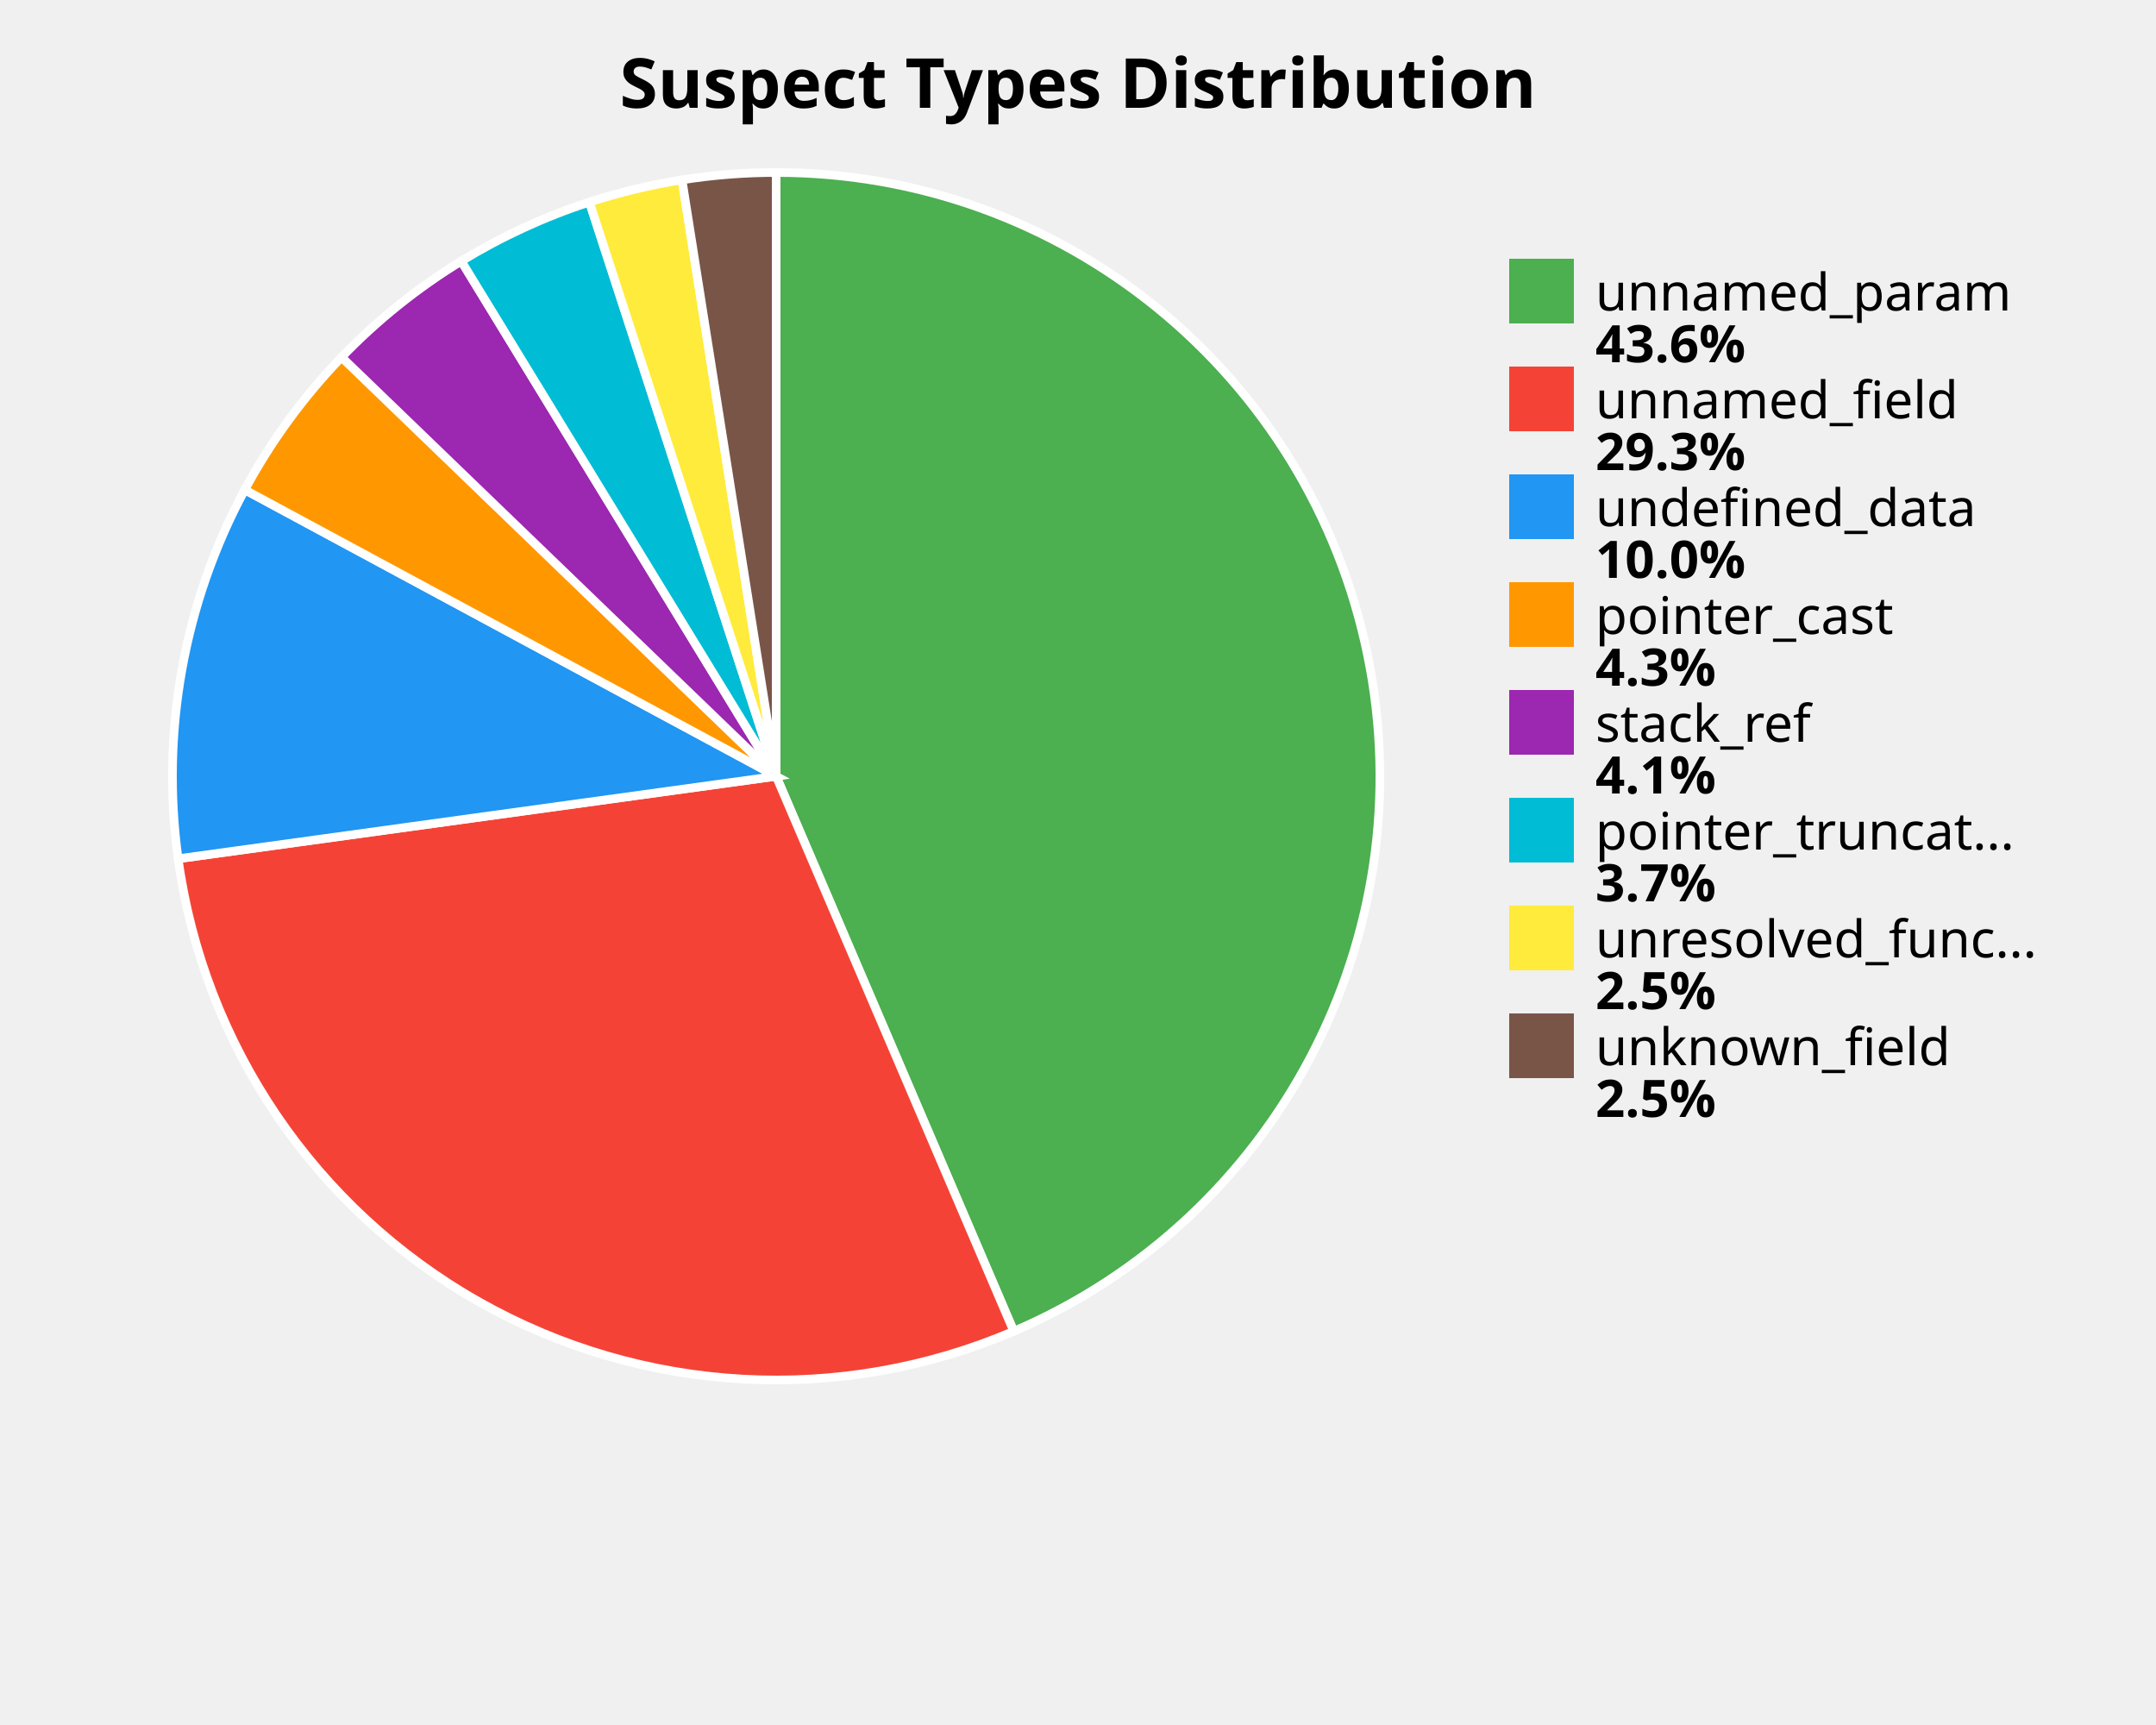
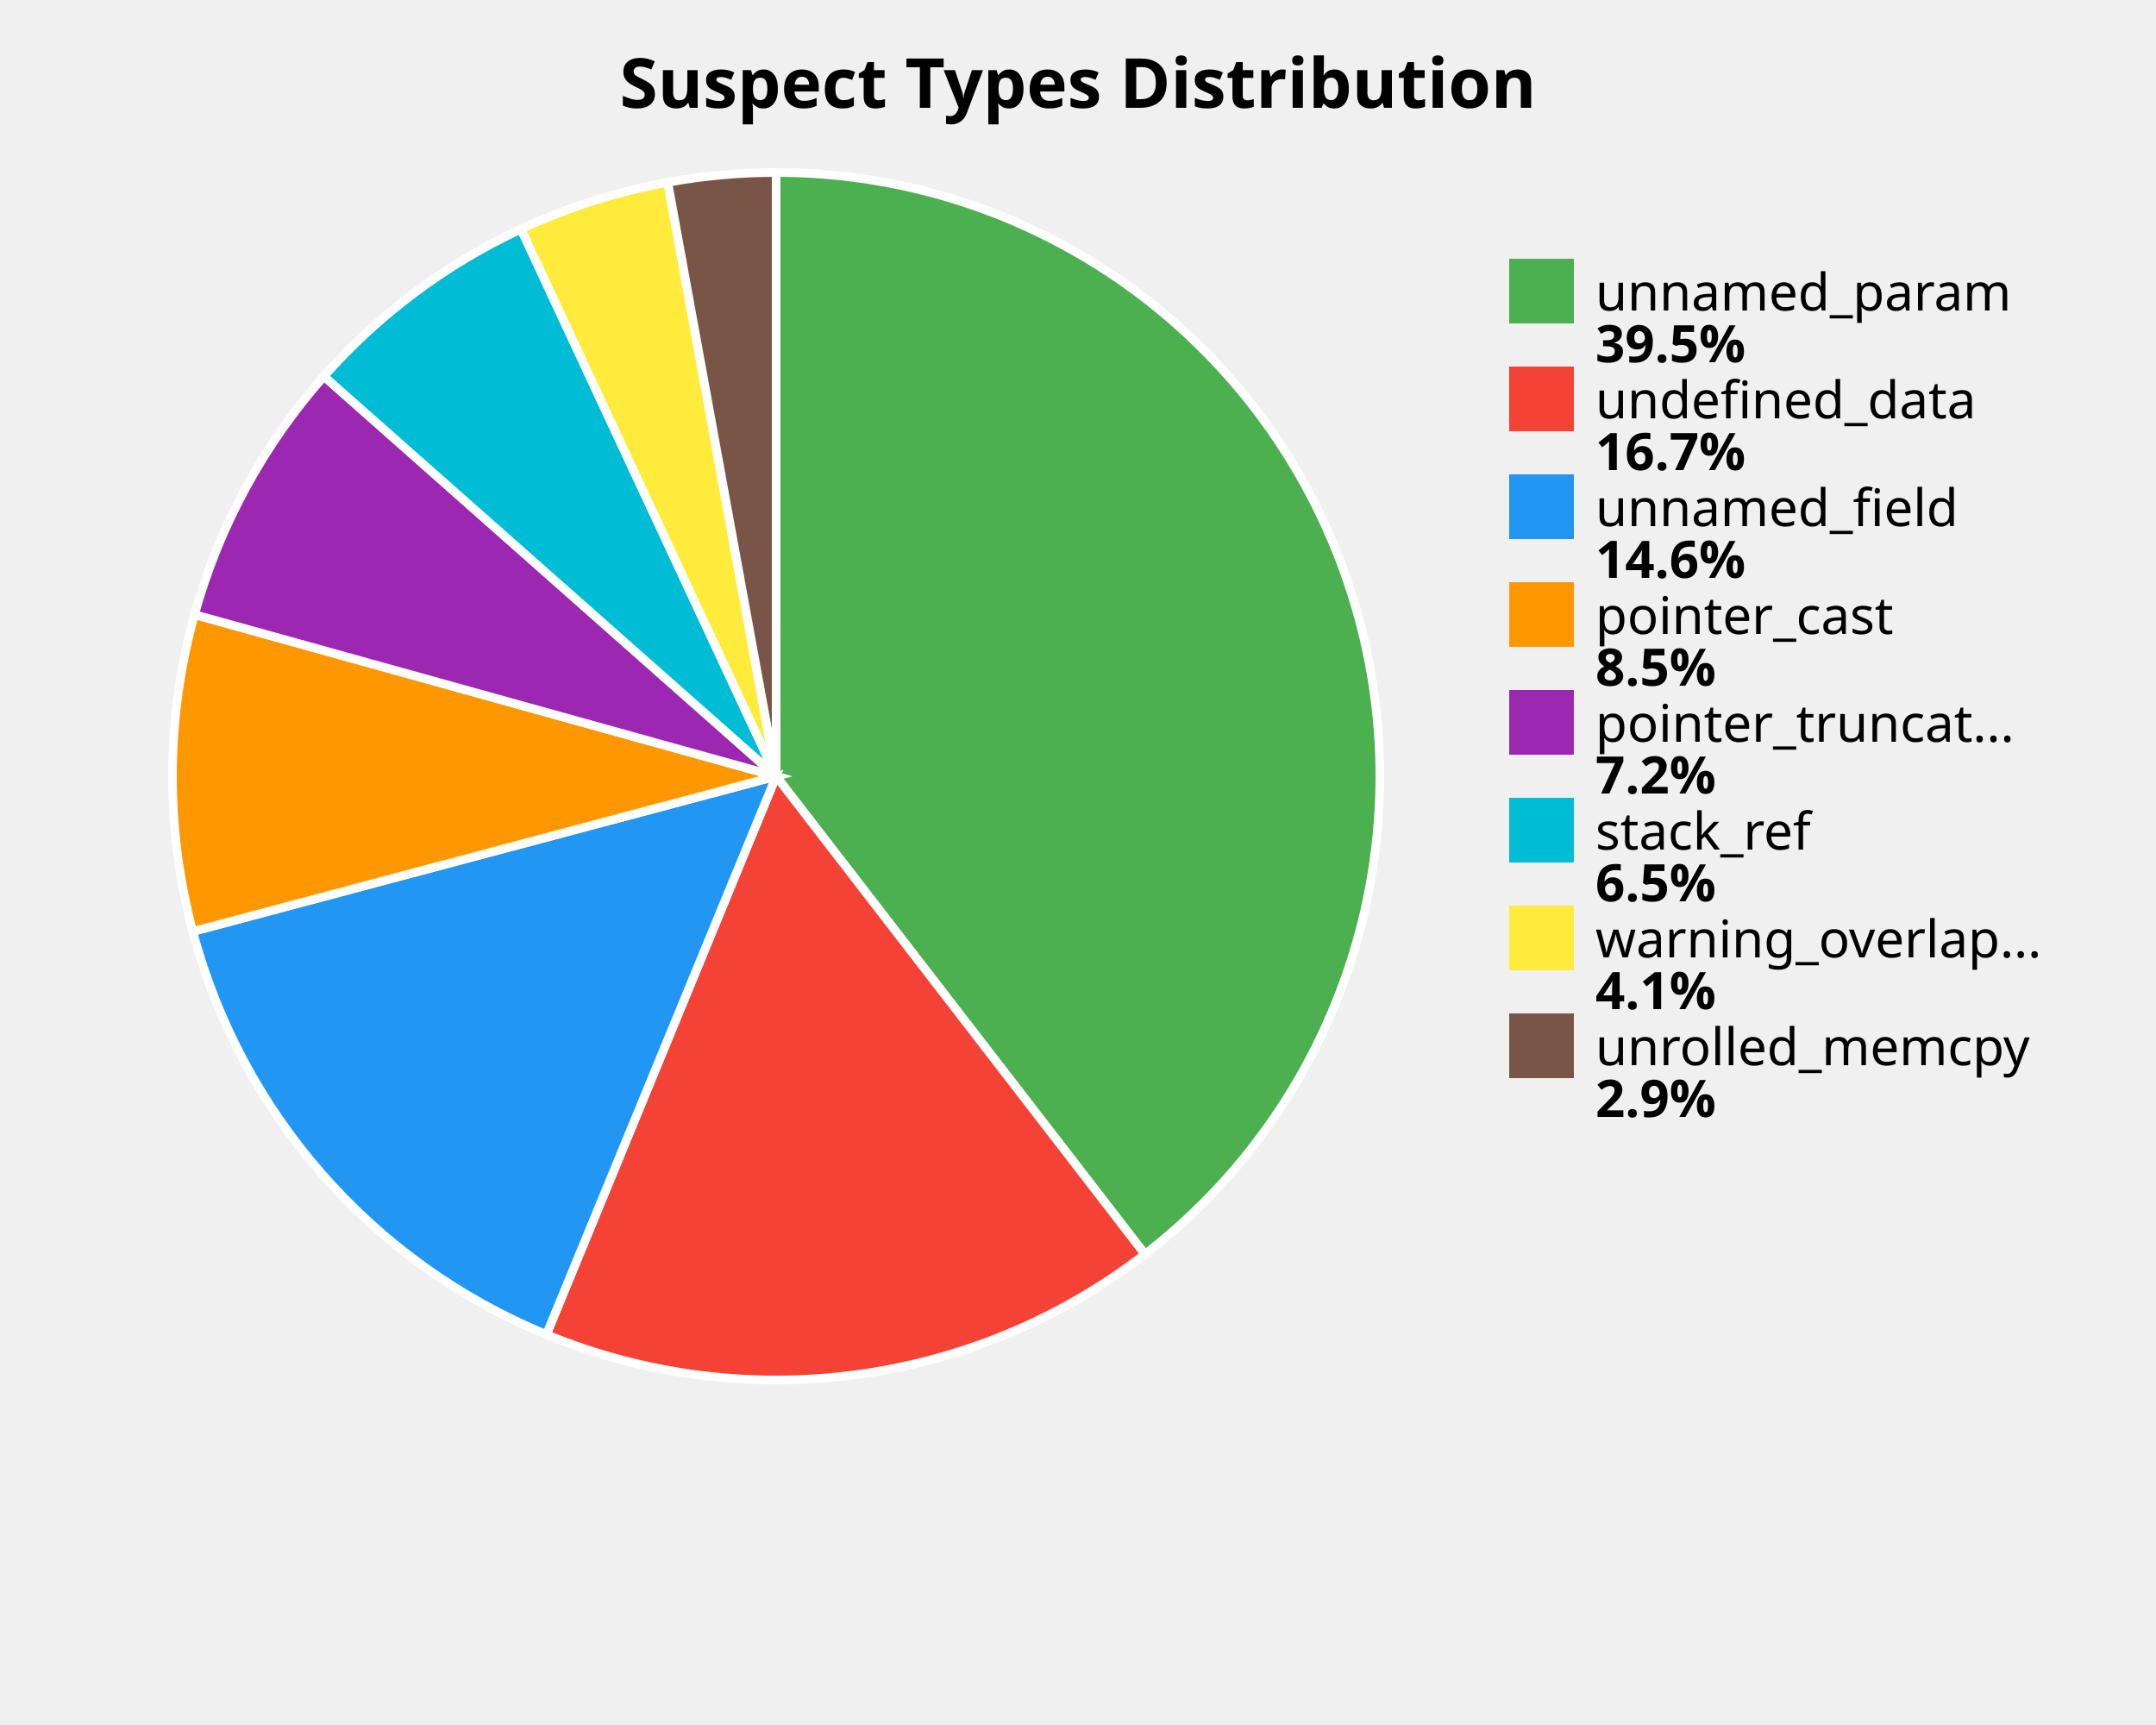
<svg xmlns="http://www.w3.org/2000/svg" width="500" height="400" viewBox="0 0 500 400">
  <style>
    .title { font: bold 16px sans-serif; }
    .label { font: 12px sans-serif; }
    .value { font: bold 12px sans-serif; }
  </style>
  <rect width="100%%" height="100%%" fill="white" />
  <text x="250" y="25" class="title" text-anchor="middle">Suspect Types Distribution</text>
-   <path d="M 180,180 L 180.00,40.00 A 140,140 0 0,1 235.10,308.70 Z" fill="#4CAF50" stroke="white" stroke-width="2" />
-   <path d="M 180,180 L 235.10,308.70 A 140,140 0 0,1 41.31,199.13 Z" fill="#F44336" stroke="white" stroke-width="2" />
-   <path d="M 180,180 L 41.31,199.13 A 140,140 0 0,1 56.76,113.58 Z" fill="#2196F3" stroke="white" stroke-width="2" />
-   <path d="M 180,180 L 56.76,113.58 A 140,140 0 0,1 79.22,82.82 Z" fill="#FF9800" stroke="white" stroke-width="2" />
-   <path d="M 180,180 L 79.22,82.82 A 140,140 0 0,1 106.98,60.55 Z" fill="#9C27B0" stroke="white" stroke-width="2" />
-   <path d="M 180,180 L 106.98,60.55 A 140,140 0 0,1 136.69,46.87 Z" fill="#00BCD4" stroke="white" stroke-width="2" />
-   <path d="M 180,180 L 136.69,46.87 A 140,140 0 0,1 158.17,41.71 Z" fill="#FFEB3B" stroke="white" stroke-width="2" />
-   <path d="M 180,180 L 158.17,41.71 A 140,140 0 0,1 180.00,40.00 Z" fill="#795548" stroke="white" stroke-width="2" />
+   <path d="M 180,180 L 180.00,40.00 A 140,140 0 0,1 265.52,290.84 Z" fill="#4CAF50" stroke="white" stroke-width="2" />
+   <path d="M 180,180 L 265.52,290.84 A 140,140 0 0,1 126.72,309.46 Z" fill="#F44336" stroke="white" stroke-width="2" />
+   <path d="M 180,180 L 126.72,309.46 A 140,140 0 0,1 44.71,216.00 Z" fill="#2196F3" stroke="white" stroke-width="2" />
+   <path d="M 180,180 L 44.71,216.00 A 140,140 0 0,1 45.11,142.51 Z" fill="#FF9800" stroke="white" stroke-width="2" />
+   <path d="M 180,180 L 45.11,142.51 A 140,140 0 0,1 75.12,87.26 Z" fill="#9C27B0" stroke="white" stroke-width="2" />
+   <path d="M 180,180 L 75.12,87.26 A 140,140 0 0,1 120.83,53.12 Z" fill="#00BCD4" stroke="white" stroke-width="2" />
+   <path d="M 180,180 L 120.83,53.12 A 140,140 0 0,1 154.86,42.28 Z" fill="#FFEB3B" stroke="white" stroke-width="2" />
+   <path d="M 180,180 L 154.86,42.28 A 140,140 0 0,1 180.00,40.00 Z" fill="#795548" stroke="white" stroke-width="2" />
  <rect x="350" y="60" width="15" height="15" fill="#4CAF50" />
  <text x="370" y="72" class="label">unnamed_param</text>
-   <text x="370" y="84" class="value">43.6%</text>
+   <text x="370" y="84" class="value">39.5%</text>
  <rect x="350" y="85" width="15" height="15" fill="#F44336" />
-   <text x="370" y="97" class="label">unnamed_field</text>
-   <text x="370" y="109" class="value">29.3%</text>
+   <text x="370" y="97" class="label">undefined_data</text>
+   <text x="370" y="109" class="value">16.7%</text>
  <rect x="350" y="110" width="15" height="15" fill="#2196F3" />
-   <text x="370" y="122" class="label">undefined_data</text>
-   <text x="370" y="134" class="value">10.0%</text>
+   <text x="370" y="122" class="label">unnamed_field</text>
+   <text x="370" y="134" class="value">14.6%</text>
  <rect x="350" y="135" width="15" height="15" fill="#FF9800" />
  <text x="370" y="147" class="label">pointer_cast</text>
-   <text x="370" y="159" class="value">4.3%</text>
+   <text x="370" y="159" class="value">8.5%</text>
  <rect x="350" y="160" width="15" height="15" fill="#9C27B0" />
-   <text x="370" y="172" class="label">stack_ref</text>
-   <text x="370" y="184" class="value">4.1%</text>
+   <text x="370" y="172" class="label">pointer_truncat...</text>
+   <text x="370" y="184" class="value">7.2%</text>
  <rect x="350" y="185" width="15" height="15" fill="#00BCD4" />
-   <text x="370" y="197" class="label">pointer_truncat...</text>
-   <text x="370" y="209" class="value">3.7%</text>
+   <text x="370" y="197" class="label">stack_ref</text>
+   <text x="370" y="209" class="value">6.5%</text>
  <rect x="350" y="210" width="15" height="15" fill="#FFEB3B" />
-   <text x="370" y="222" class="label">unresolved_func...</text>
-   <text x="370" y="234" class="value">2.5%</text>
+   <text x="370" y="222" class="label">warning_overlap...</text>
+   <text x="370" y="234" class="value">4.1%</text>
  <rect x="350" y="235" width="15" height="15" fill="#795548" />
-   <text x="370" y="247" class="label">unknown_field</text>
-   <text x="370" y="259" class="value">2.5%</text>
+   <text x="370" y="247" class="label">unrolled_memcpy</text>
+   <text x="370" y="259" class="value">2.9%</text>
</svg>
